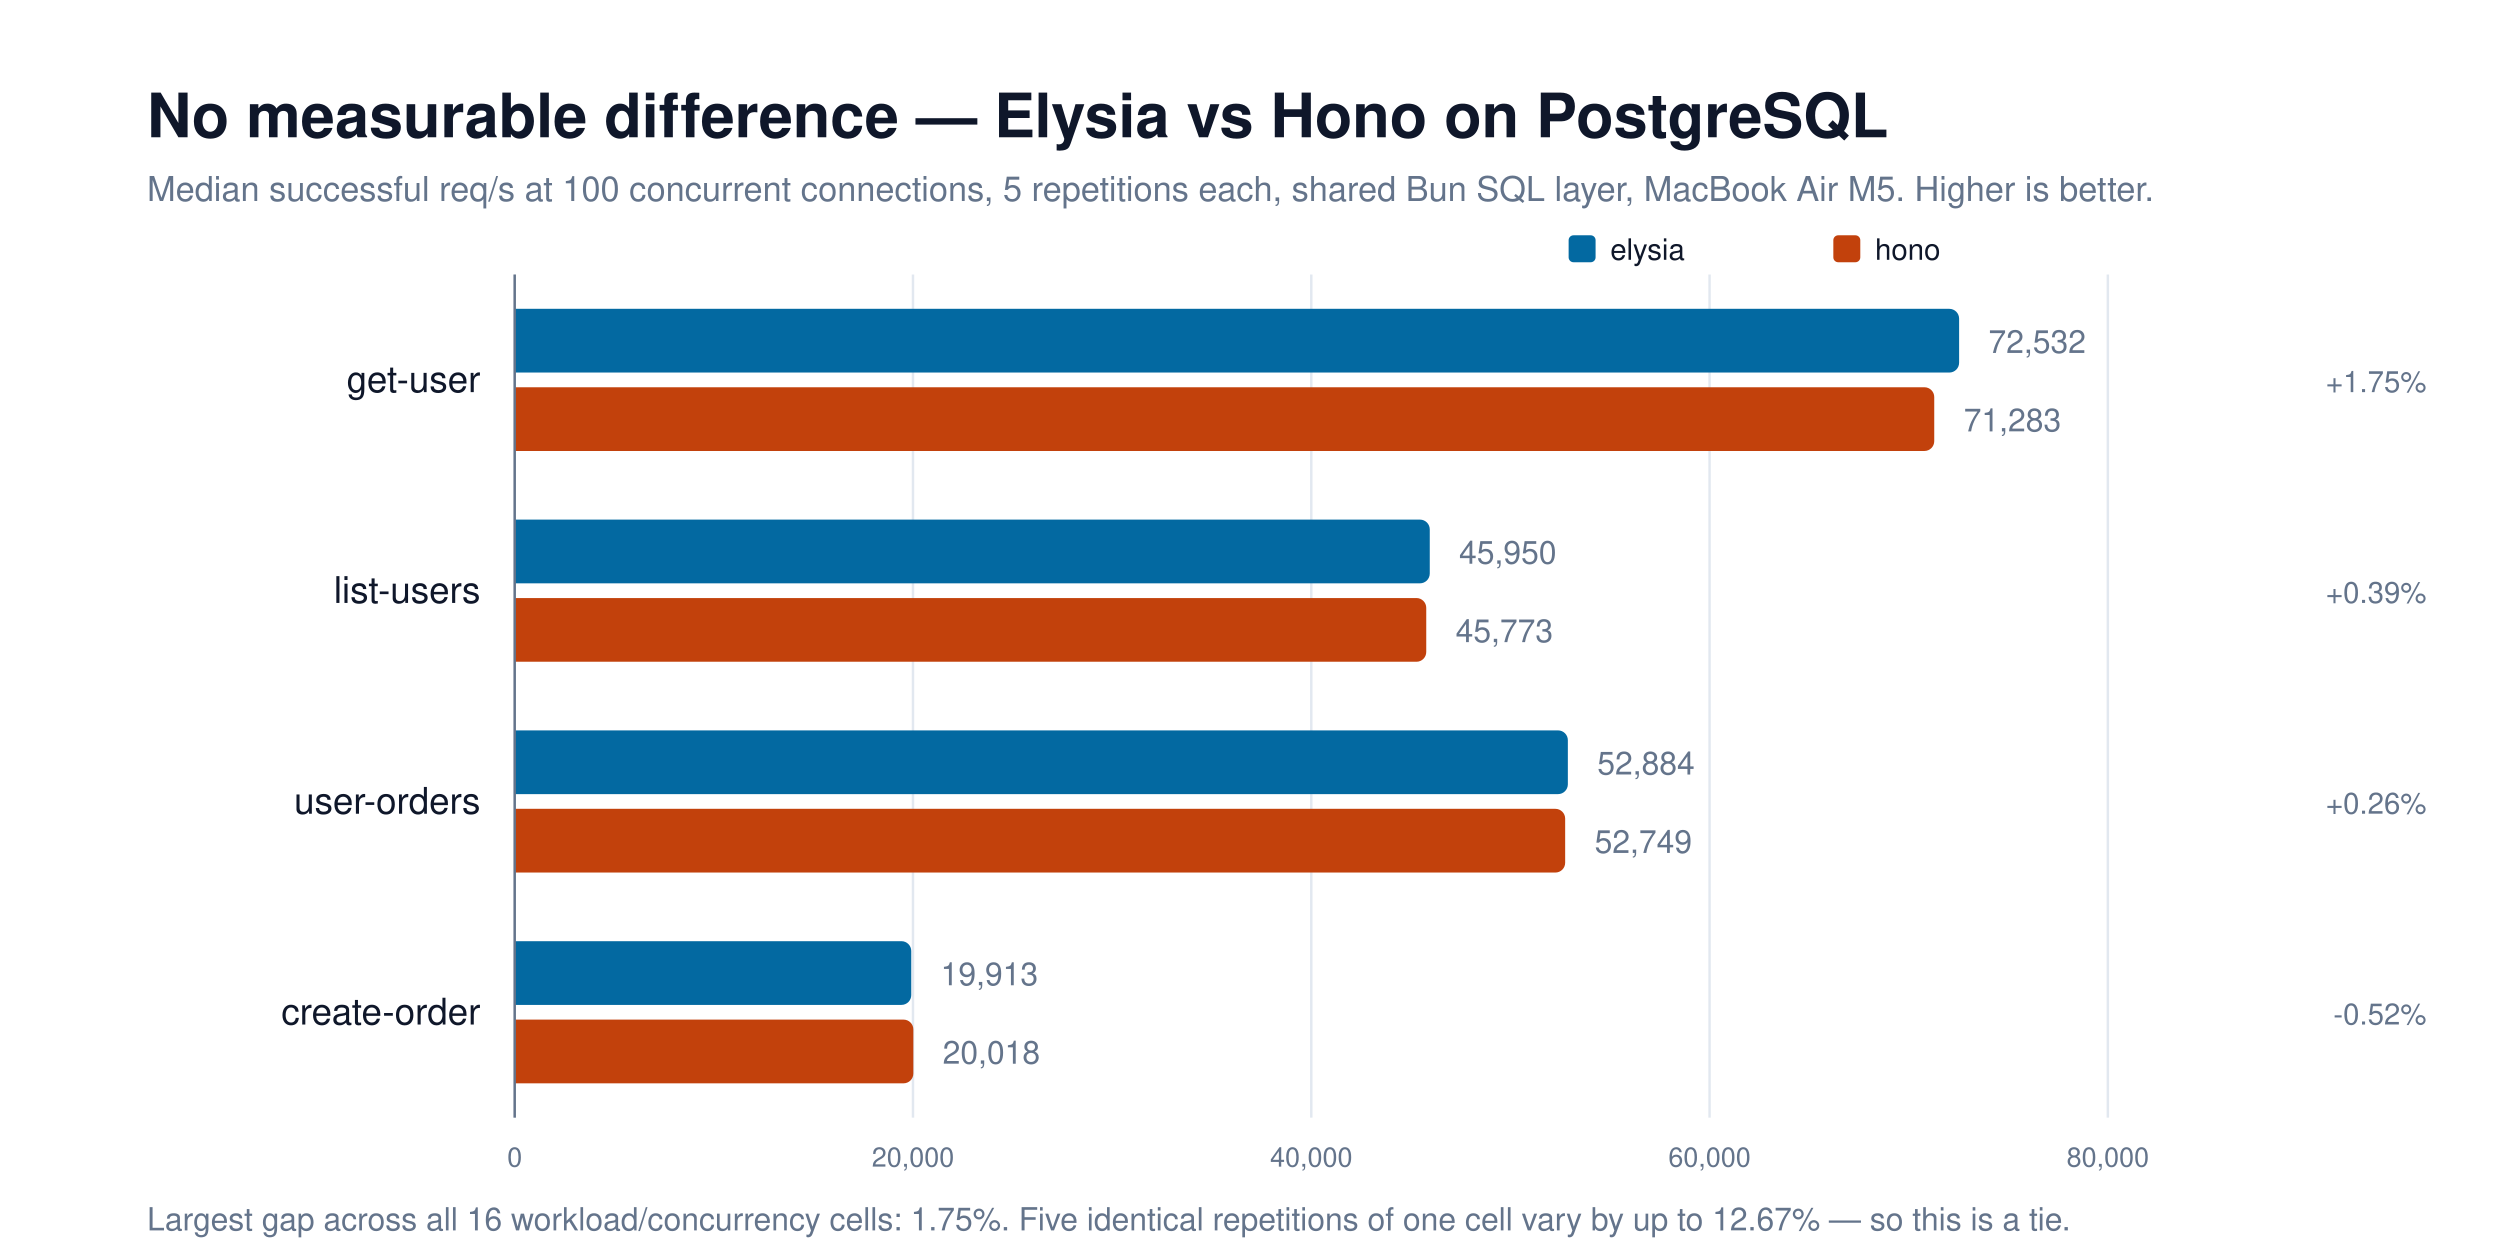
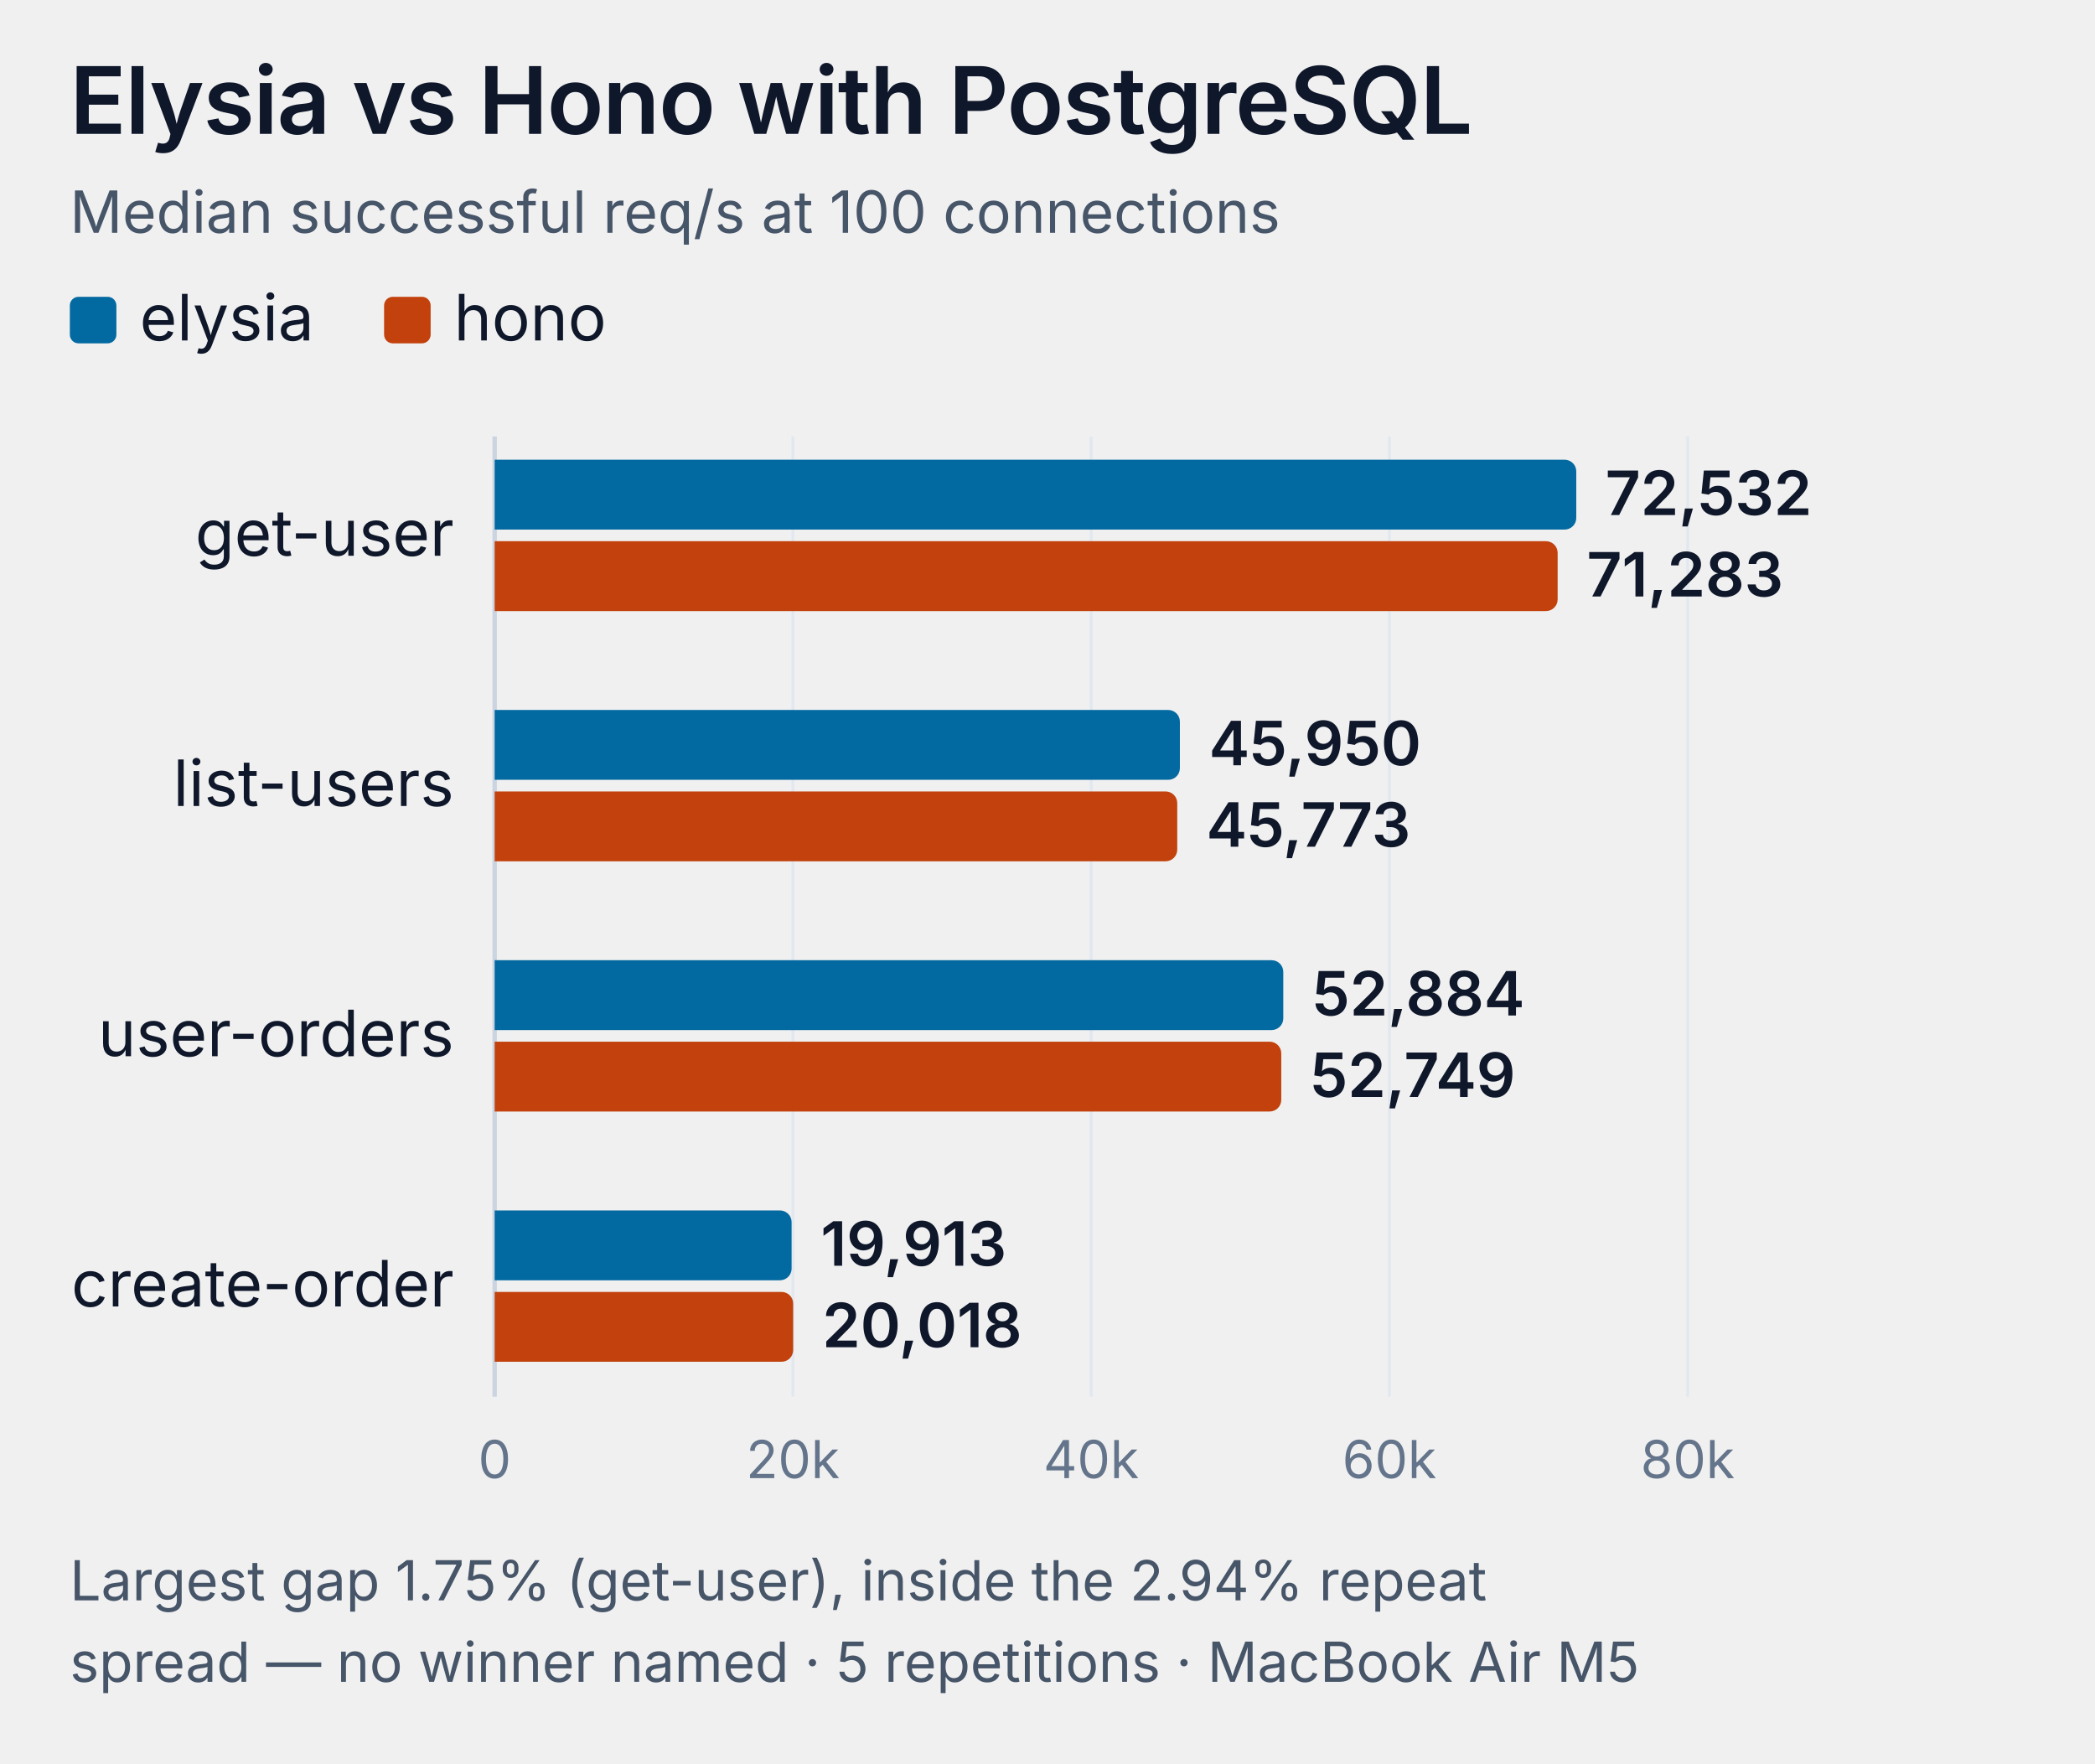
- <svg xmlns="http://www.w3.org/2000/svg" viewBox="0 0 1020 510" width="1020" height="510" role="img" aria-label="Median successful requests per second at 100 concurrent connections for Elysia and Hono over the same PostgreSQL layer on a MacBook Air M5. The two frameworks are within 1.75 percent in every workload.">
-   <rect width="1020" height="510" fill="#ffffff" />
-   <text x="60" y="56" font-family="Helvetica, Arial, sans-serif" font-size="25" font-weight="700" fill="#0f172a">No measurable difference — Elysia vs Hono on PostgreSQL</text>
-   <text x="60" y="82" font-family="Helvetica, Arial, sans-serif" font-size="14" fill="#64748b">Median successful req/s at 100 concurrent connections, 5 repetitions each, shared Bun SQL layer, MacBook Air M5. Higher is better.</text>
-   <rect x="640" y="96" width="11" height="11" rx="2" fill="#0369a1" />
-   <text x="657" y="106" font-family="Helvetica, Arial, sans-serif" font-size="12" fill="#0f172a">elysia</text>
-   <rect x="748" y="96" width="11" height="11" rx="2" fill="#c2410c" />
-   <text x="765" y="106" font-family="Helvetica, Arial, sans-serif" font-size="12" fill="#0f172a">hono</text>
-   <line x1="210.0" y1="112" x2="210.0" y2="456" stroke="#e2e8f0" stroke-width="1" />
-   <text x="210.0" y="476" font-family="Helvetica, Arial, sans-serif" font-size="11" fill="#64748b" text-anchor="middle">0</text>
-   <line x1="372.5" y1="112" x2="372.5" y2="456" stroke="#e2e8f0" stroke-width="1" />
-   <text x="372.5" y="476" font-family="Helvetica, Arial, sans-serif" font-size="11" fill="#64748b" text-anchor="middle">20,000</text>
-   <line x1="535.0" y1="112" x2="535.0" y2="456" stroke="#e2e8f0" stroke-width="1" />
-   <text x="535.0" y="476" font-family="Helvetica, Arial, sans-serif" font-size="11" fill="#64748b" text-anchor="middle">40,000</text>
-   <line x1="697.5" y1="112" x2="697.5" y2="456" stroke="#e2e8f0" stroke-width="1" />
-   <text x="697.5" y="476" font-family="Helvetica, Arial, sans-serif" font-size="11" fill="#64748b" text-anchor="middle">60,000</text>
-   <line x1="860.0" y1="112" x2="860.0" y2="456" stroke="#e2e8f0" stroke-width="1" />
-   <text x="860.0" y="476" font-family="Helvetica, Arial, sans-serif" font-size="11" fill="#64748b" text-anchor="middle">80,000</text>
-   <text x="196" y="160.0" font-family="Helvetica, Arial, sans-serif" font-size="15" fill="#0f172a" text-anchor="end">get-user</text>
-   <path d="M210 126.0 H795.319 A4 4 0 0 1 799.319 130.0 V148.0 A4 4 0 0 1 795.319 152.0 H210 Z" fill="#0369a1" />
-   <text x="811.3" y="144.0" font-family="Helvetica, Arial, sans-serif" font-size="13" fill="#64748b">72,532</text>
-   <path d="M210 158.0 H785.171 A4 4 0 0 1 789.171 162.0 V180.0 A4 4 0 0 1 785.171 184.0 H210 Z" fill="#c2410c" />
-   <text x="801.2" y="176.0" font-family="Helvetica, Arial, sans-serif" font-size="13" fill="#64748b">71,283</text>
-   <text x="990" y="160.0" font-family="Helvetica, Arial, sans-serif" font-size="12" fill="#64748b" text-anchor="end">+1.75%</text>
-   <text x="196" y="246.0" font-family="Helvetica, Arial, sans-serif" font-size="15" fill="#0f172a" text-anchor="end">list-users</text>
-   <path d="M210 212.0 H579.345 A4 4 0 0 1 583.345 216.0 V234.0 A4 4 0 0 1 579.345 238.0 H210 Z" fill="#0369a1" />
-   <text x="595.3" y="230.0" font-family="Helvetica, Arial, sans-serif" font-size="13" fill="#64748b">45,950</text>
-   <path d="M210 244.0 H577.908 A4 4 0 0 1 581.908 248.0 V266.0 A4 4 0 0 1 577.908 270.0 H210 Z" fill="#c2410c" />
-   <text x="593.9" y="262.0" font-family="Helvetica, Arial, sans-serif" font-size="13" fill="#64748b">45,773</text>
-   <text x="990" y="246.0" font-family="Helvetica, Arial, sans-serif" font-size="12" fill="#64748b" text-anchor="end">+0.39%</text>
-   <text x="196" y="332.0" font-family="Helvetica, Arial, sans-serif" font-size="15" fill="#0f172a" text-anchor="end">user-orders</text>
-   <path d="M210 298.0 H635.683 A4 4 0 0 1 639.683 302.0 V320.0 A4 4 0 0 1 635.683 324.0 H210 Z" fill="#0369a1" />
-   <text x="651.7" y="316.0" font-family="Helvetica, Arial, sans-serif" font-size="13" fill="#64748b">52,884</text>
-   <path d="M210 330.0 H634.587 A4 4 0 0 1 638.587 334.0 V352.0 A4 4 0 0 1 634.587 356.0 H210 Z" fill="#c2410c" />
-   <text x="650.6" y="348.0" font-family="Helvetica, Arial, sans-serif" font-size="13" fill="#64748b">52,749</text>
-   <text x="990" y="332.0" font-family="Helvetica, Arial, sans-serif" font-size="12" fill="#64748b" text-anchor="end">+0.26%</text>
-   <text x="196" y="418.0" font-family="Helvetica, Arial, sans-serif" font-size="15" fill="#0f172a" text-anchor="end">create-order</text>
-   <path d="M210 384.0 H367.792 A4 4 0 0 1 371.792 388.0 V406.0 A4 4 0 0 1 367.792 410.0 H210 Z" fill="#0369a1" />
-   <text x="383.8" y="402.0" font-family="Helvetica, Arial, sans-serif" font-size="13" fill="#64748b">19,913</text>
-   <path d="M210 416.0 H368.644 A4 4 0 0 1 372.644 420.0 V438.0 A4 4 0 0 1 368.644 442.0 H210 Z" fill="#c2410c" />
-   <text x="384.6" y="434.0" font-family="Helvetica, Arial, sans-serif" font-size="13" fill="#64748b">20,018</text>
-   <text x="990" y="418.0" font-family="Helvetica, Arial, sans-serif" font-size="12" fill="#64748b" text-anchor="end">-0.52%</text>
-   <line x1="210" y1="112" x2="210" y2="456" stroke="#64748b" stroke-width="1" />
-   <text x="60" y="502" font-family="Helvetica, Arial, sans-serif" font-size="13" fill="#64748b">Largest gap across all 16 workload/concurrency cells: 1.75%. Five identical repetitions of one cell vary by up to 12.67% — so this is a tie.</text>
+ <svg xmlns="http://www.w3.org/2000/svg" viewBox="0 0 720 606" width="720" height="606" role="img" aria-label="Elysia and Hono throughput with PostgreSQL on MacBook Air M5, by workload">
+   <style>
+ 		text { font-family: Inter, 'Segoe UI', system-ui, -apple-system, 'Helvetica Neue', Arial, 'Noto Sans Thai', 'Leelawadee UI', Thonburi, sans-serif; fill: #0f172a; }
+ 		.title { font-size: 32px; font-weight: 600; letter-spacing: -0.01em; }
+ 		.subtitle { font-size: 20px; fill: #475569; }
+ 		.label { font-size: 22px; }
+ 		.value { font-size: 21px; font-weight: 600; font-variant-numeric: tabular-nums; }
+ 		.tick { font-size: 18px; fill: #64748b; font-variant-numeric: tabular-nums; }
+ 		.note { font-size: 19px; fill: #475569; }
+ 		.grid { stroke: #e2e8f0; stroke-width: 1; }
+ 		.axis { stroke: #cbd5e1; stroke-width: 1.5; }
+ 	</style>
+   <text x="24" y="46" class="title">Elysia vs Hono with PostgreSQL</text>
+   <text x="24" y="80" class="subtitle">Median successful req/s at 100 connections</text>
+   <rect x="24" y="102" width="16" height="16" rx="3" fill="#0369a1" />
+   <text x="48" y="117" class="label">elysia</text>
+   <rect x="132" y="102" width="16" height="16" rx="3" fill="#c2410c" />
+   <text x="156" y="117" class="label">hono</text>
+   <line x1="170" y1="150" x2="170" y2="480" class="grid" />
+   <text x="170" y="508" class="tick" text-anchor="middle">0</text>
+   <line x1="272.5" y1="150" x2="272.5" y2="480" class="grid" />
+   <text x="272.5" y="508" class="tick" text-anchor="middle">20k</text>
+   <line x1="375" y1="150" x2="375" y2="480" class="grid" />
+   <text x="375" y="508" class="tick" text-anchor="middle">40k</text>
+   <line x1="477.5" y1="150" x2="477.5" y2="480" class="grid" />
+   <text x="477.5" y="508" class="tick" text-anchor="middle">60k</text>
+   <line x1="580" y1="150" x2="580" y2="480" class="grid" />
+   <text x="580" y="508" class="tick" text-anchor="middle">80k</text>
+   <line x1="170" y1="150" x2="170" y2="480" class="axis" />
+   <text x="156" y="191" class="label" text-anchor="end">get-user</text>
+   <path d="M170 158 H537.726 A4 4 0 0 1 541.726 162 V178 A4 4 0 0 1 537.726 182 H170 Z" fill="#0369a1" />
+   <text x="551.726" y="177" class="value">72,532</text>
+   <path d="M170 186 H531.325 A4 4 0 0 1 535.325 190 V206 A4 4 0 0 1 531.325 210 H170 Z" fill="#c2410c" />
+   <text x="545.325" y="205" class="value">71,283</text>
+   <text x="156" y="277" class="label" text-anchor="end">list-users</text>
+   <path d="M170 244 H401.494 A4 4 0 0 1 405.494 248 V264 A4 4 0 0 1 401.494 268 H170 Z" fill="#0369a1" />
+   <text x="415.494" y="263" class="value">45,950</text>
+   <path d="M170 272 H400.587 A4 4 0 0 1 404.587 276 V292 A4 4 0 0 1 400.587 296 H170 Z" fill="#c2410c" />
+   <text x="414.587" y="291" class="value">45,773</text>
+   <text x="156" y="363" class="label" text-anchor="end">user-orders</text>
+   <path d="M170 330 H437.031 A4 4 0 0 1 441.031 334 V350 A4 4 0 0 1 437.031 354 H170 Z" fill="#0369a1" />
+   <text x="451.031" y="349" class="value">52,884</text>
+   <path d="M170 358 H436.339 A4 4 0 0 1 440.339 362 V378 A4 4 0 0 1 436.339 382 H170 Z" fill="#c2410c" />
+   <text x="450.339" y="377" class="value">52,749</text>
+   <text x="156" y="449" class="label" text-anchor="end">create-order</text>
+   <path d="M170 416 H268.054 A4 4 0 0 1 272.054 420 V436 A4 4 0 0 1 268.054 440 H170 Z" fill="#0369a1" />
+   <text x="282.054" y="435" class="value">19,913</text>
+   <path d="M170 444 H268.592 A4 4 0 0 1 272.592 448 V464 A4 4 0 0 1 268.592 468 H170 Z" fill="#c2410c" />
+   <text x="282.592" y="463" class="value">20,018</text>
+   <text x="24" y="550" class="note">Largest gap 1.75% (get-user), inside the 2.94% repeat</text>
+   <text x="24" y="578" class="note">spread — no winner named · 5 repetitions · MacBook Air M5</text>
</svg>
